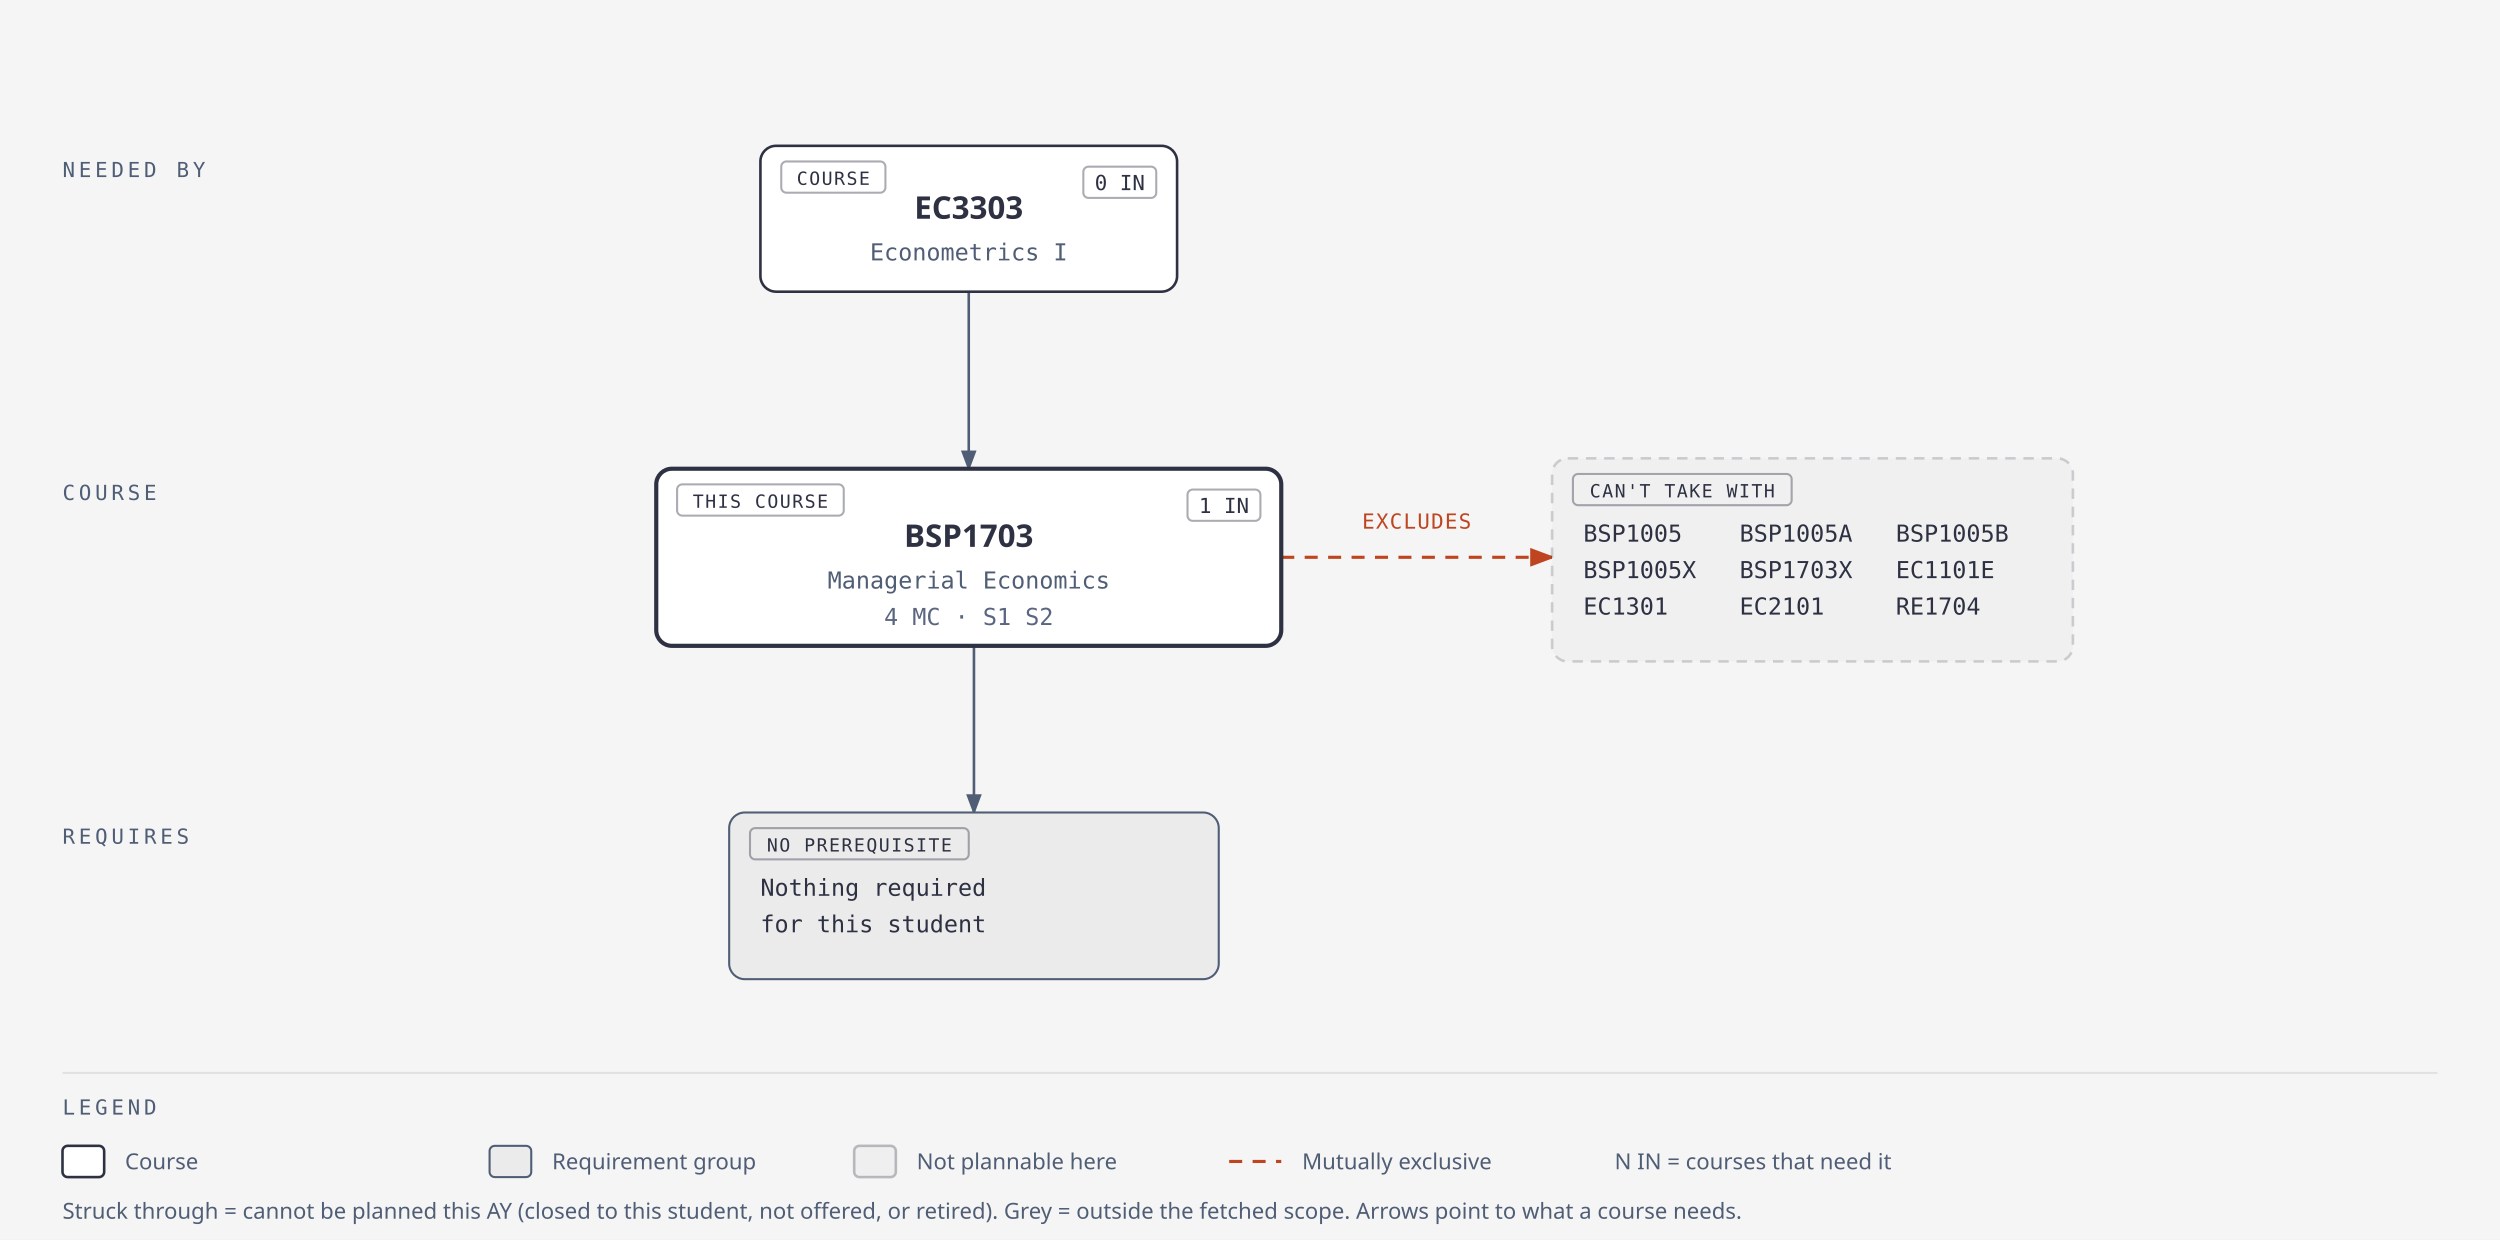
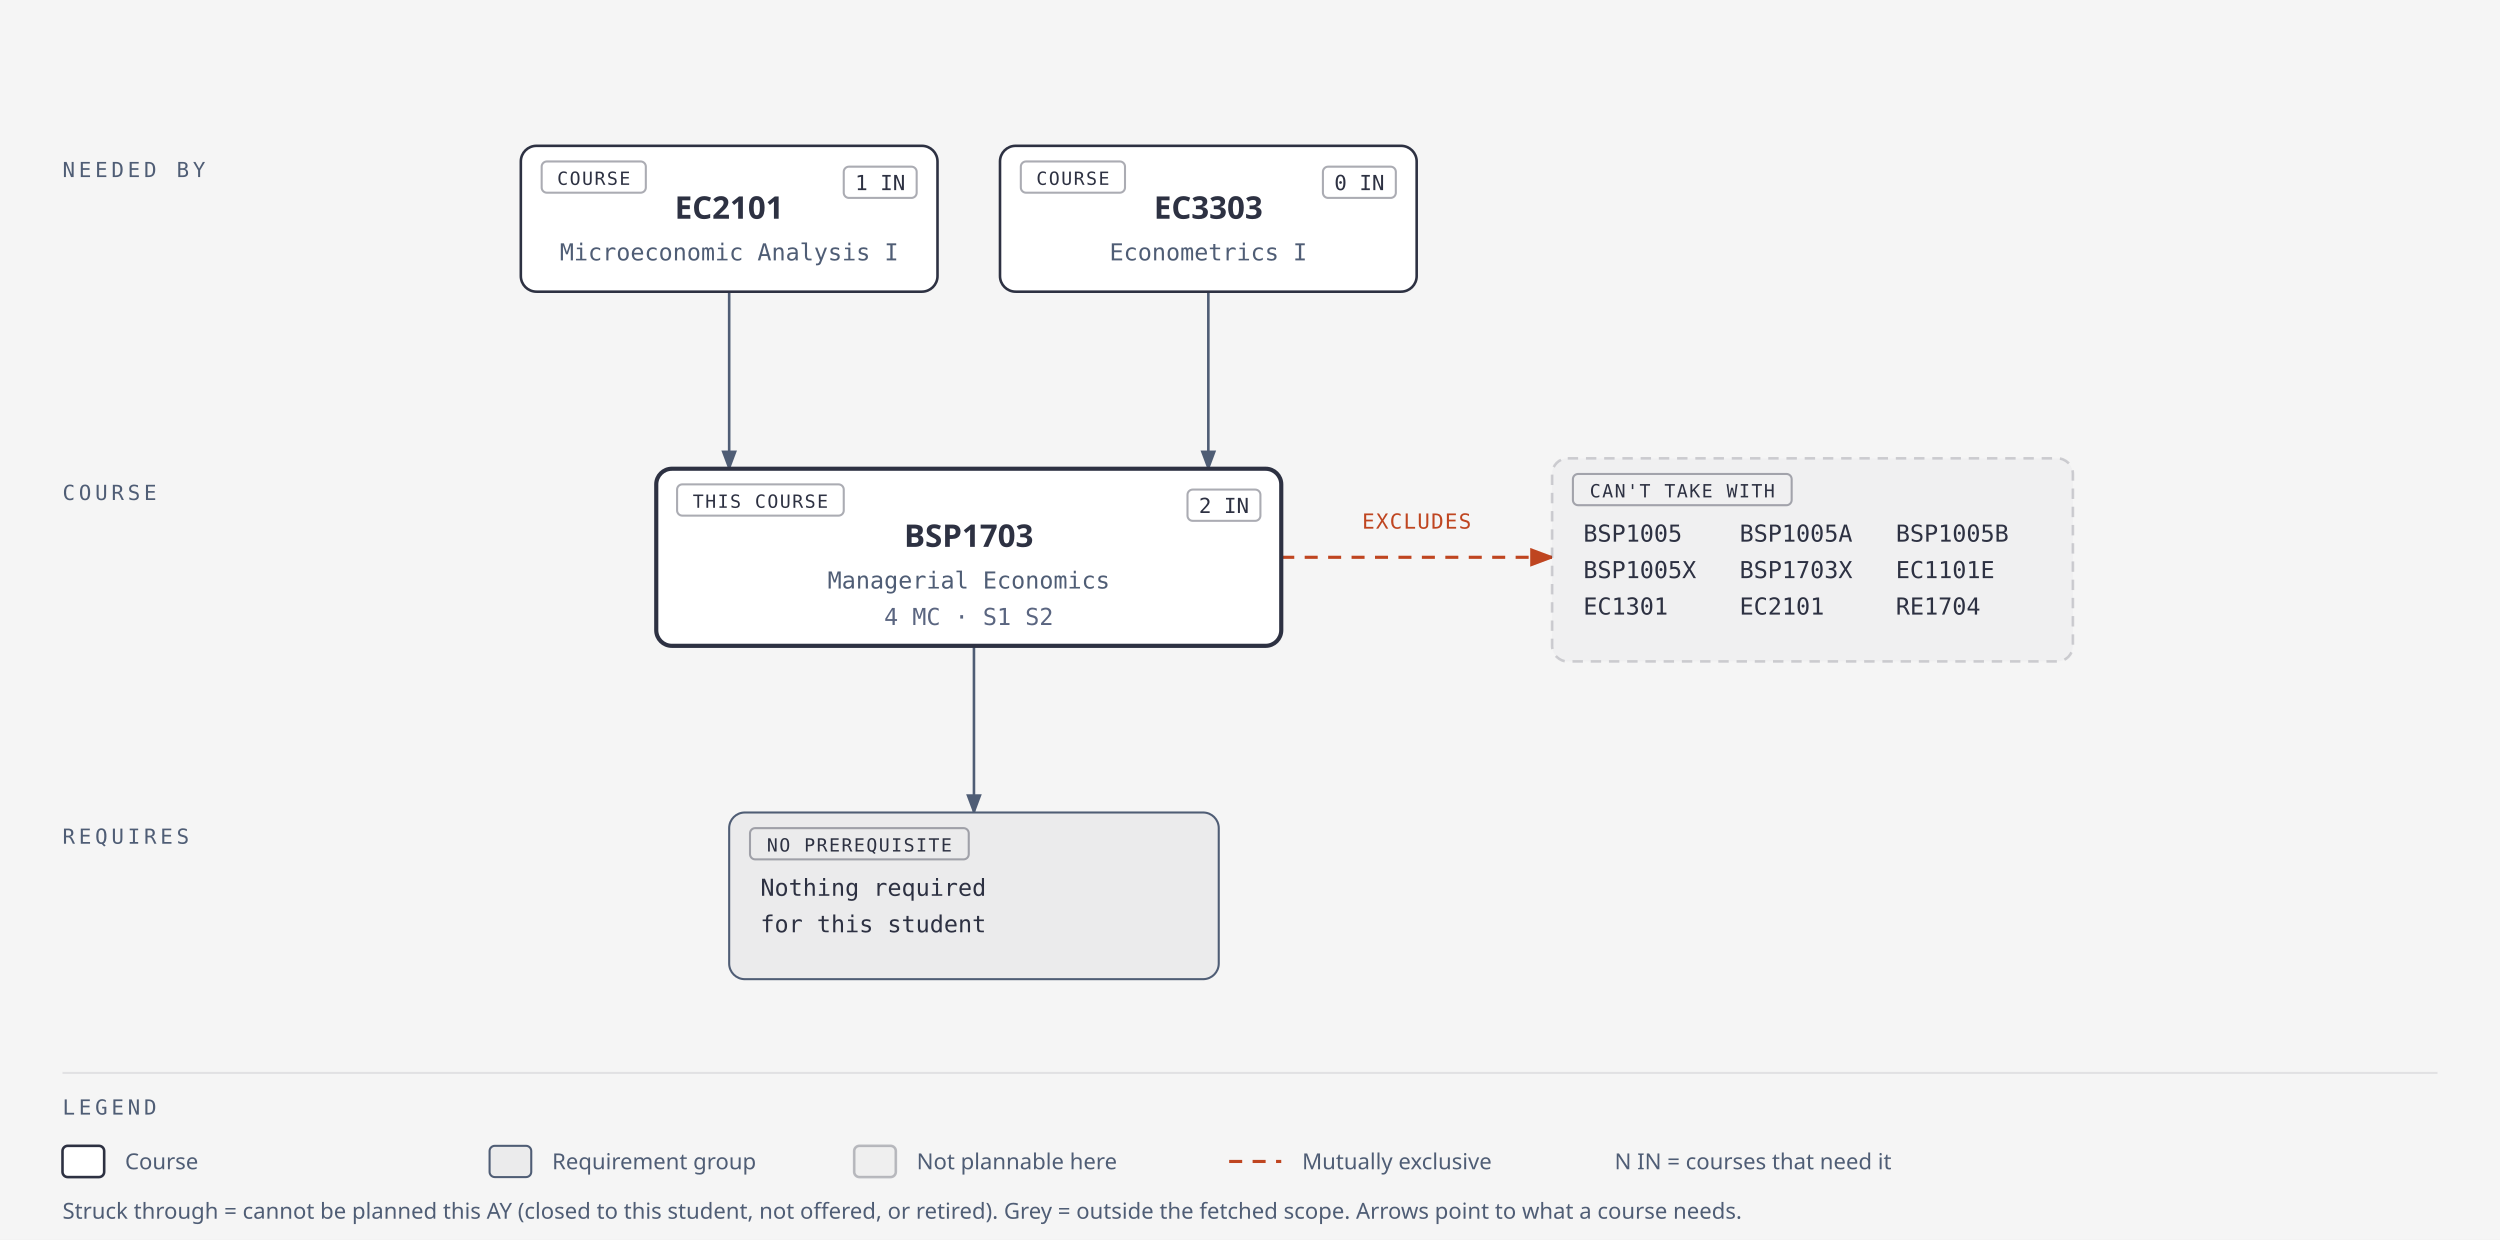
<svg xmlns="http://www.w3.org/2000/svg" width="960" height="476" viewBox="0 0 960 476" role="img" aria-labelledby="bsp1703-title bsp1703-desc">
  <defs>
    <marker id="arrow" markerWidth="8" markerHeight="6" refX="7" refY="3" orient="auto">
      <polygon points="0 0, 8 3, 0 6" fill="#4f5d75" />
    </marker>
    <marker id="arrow-accent" markerWidth="8" markerHeight="6" refX="7" refY="3" orient="auto">
      <polygon points="0 0, 8 3, 0 6" fill="#bf4520" />
    </marker>
  </defs>
  <rect width="100%" height="100%" fill="#f5f5f5" />
  <text x="24" y="68" fill="#4f5d75" font-size="8" font-family="'Geist Mono', ui-monospace, monospace" letter-spacing="0.18em">NEEDED BY</text>
  <text x="24" y="192" fill="#4f5d75" font-size="8" font-family="'Geist Mono', ui-monospace, monospace" letter-spacing="0.18em">COURSE</text>
  <text x="24" y="324" fill="#4f5d75" font-size="8" font-family="'Geist Mono', ui-monospace, monospace" letter-spacing="0.18em">REQUIRES</text>
-   <path d="M 372,112 V 180" fill="none" stroke="#4f5d75" stroke-width="1" marker-end="url(#arrow)" />
+   <path d="M 280,112 V 180" fill="none" stroke="#4f5d75" stroke-width="1" marker-end="url(#arrow)" />
+   <path d="M 464,112 V 180" fill="none" stroke="#4f5d75" stroke-width="1" marker-end="url(#arrow)" />
  <path d="M 374,248 V 312" fill="none" stroke="#4f5d75" stroke-width="1" marker-end="url(#arrow)" />
  <line x1="492" y1="214" x2="596" y2="214" stroke="#bf4520" stroke-width="1.2" stroke-dasharray="5,4" marker-end="url(#arrow-accent)" />
  <rect x="518" y="194" width="52" height="12" rx="2" fill="#f5f5f5" />
  <text x="544" y="203" fill="#bf4520" font-size="8" font-family="'Geist Mono', ui-monospace, monospace" text-anchor="middle" letter-spacing="0.06em">EXCLUDES</text>
-   <rect x="292" y="56" width="160" height="56" rx="6" fill="#f5f5f5" />
-   <rect x="292" y="56" width="160" height="56" rx="6" fill="#ffffff" stroke="#2d3142" stroke-width="1" />
-   <rect x="300" y="62" width="40" height="12" rx="2" fill="transparent" stroke="rgba(45,49,66,0.40)" stroke-width="0.8" />
-   <text x="320" y="71" fill="#2d3142" font-size="7" font-family="'Geist Mono', ui-monospace, monospace" text-anchor="middle" letter-spacing="0.08em">COURSE</text>
-   <rect x="416" y="64" width="28" height="12" rx="2" fill="transparent" stroke="rgba(45,49,66,0.40)" stroke-width="0.8" />
-   <text x="430" y="73" fill="#2d3142" font-size="8" font-family="'Geist Mono', ui-monospace, monospace" text-anchor="middle">0 IN</text>
-   <text x="372" y="84" fill="#2d3142" font-size="12" font-weight="600" font-family="'Geist', system-ui, sans-serif" text-anchor="middle">EC3303</text>
-   <text x="372" y="100" fill="#4f5d75" font-size="9" font-family="'Geist Mono', ui-monospace, monospace" text-anchor="middle">Econometrics I</text>
+   <rect x="200" y="56" width="160" height="56" rx="6" fill="#f5f5f5" />
+   <rect x="200" y="56" width="160" height="56" rx="6" fill="#ffffff" stroke="#2d3142" stroke-width="1" />
+   <rect x="208" y="62" width="40" height="12" rx="2" fill="transparent" stroke="rgba(45,49,66,0.40)" stroke-width="0.8" />
+   <text x="228" y="71" fill="#2d3142" font-size="7" font-family="'Geist Mono', ui-monospace, monospace" text-anchor="middle" letter-spacing="0.08em">COURSE</text>
+   <rect x="324" y="64" width="28" height="12" rx="2" fill="transparent" stroke="rgba(45,49,66,0.40)" stroke-width="0.8" />
+   <text x="338" y="73" fill="#2d3142" font-size="8" font-family="'Geist Mono', ui-monospace, monospace" text-anchor="middle">1 IN</text>
+   <text x="280" y="84" fill="#2d3142" font-size="12" font-weight="600" font-family="'Geist', system-ui, sans-serif" text-anchor="middle">EC2101</text>
+   <text x="280" y="100" fill="#4f5d75" font-size="9" font-family="'Geist Mono', ui-monospace, monospace" text-anchor="middle">Microeconomic Analysis I</text>
+   <rect x="384" y="56" width="160" height="56" rx="6" fill="#f5f5f5" />
+   <rect x="384" y="56" width="160" height="56" rx="6" fill="#ffffff" stroke="#2d3142" stroke-width="1" />
+   <rect x="392" y="62" width="40" height="12" rx="2" fill="transparent" stroke="rgba(45,49,66,0.40)" stroke-width="0.8" />
+   <text x="412" y="71" fill="#2d3142" font-size="7" font-family="'Geist Mono', ui-monospace, monospace" text-anchor="middle" letter-spacing="0.08em">COURSE</text>
+   <rect x="508" y="64" width="28" height="12" rx="2" fill="transparent" stroke="rgba(45,49,66,0.40)" stroke-width="0.8" />
+   <text x="522" y="73" fill="#2d3142" font-size="8" font-family="'Geist Mono', ui-monospace, monospace" text-anchor="middle">0 IN</text>
+   <text x="464" y="84" fill="#2d3142" font-size="12" font-weight="600" font-family="'Geist', system-ui, sans-serif" text-anchor="middle">EC3303</text>
+   <text x="464" y="100" fill="#4f5d75" font-size="9" font-family="'Geist Mono', ui-monospace, monospace" text-anchor="middle">Econometrics I</text>
  <rect x="252" y="180" width="240" height="68" rx="6" fill="#f5f5f5" />
  <rect x="252" y="180" width="240" height="68" rx="6" fill="#ffffff" stroke="#2d3142" stroke-width="1.6" />
  <rect x="260" y="186" width="64" height="12" rx="2" fill="transparent" stroke="rgba(45,49,66,0.40)" stroke-width="0.8" />
  <text x="292" y="195" fill="#2d3142" font-size="7" font-family="'Geist Mono', ui-monospace, monospace" text-anchor="middle" letter-spacing="0.08em">THIS COURSE</text>
  <rect x="456" y="188" width="28" height="12" rx="2" fill="transparent" stroke="rgba(45,49,66,0.40)" stroke-width="0.8" />
-   <text x="470" y="197" fill="#2d3142" font-size="8" font-family="'Geist Mono', ui-monospace, monospace" text-anchor="middle">1 IN</text>
+   <text x="470" y="197" fill="#2d3142" font-size="8" font-family="'Geist Mono', ui-monospace, monospace" text-anchor="middle">2 IN</text>
  <text x="372" y="210" fill="#2d3142" font-size="12" font-weight="600" font-family="'Geist', system-ui, sans-serif" text-anchor="middle">BSP1703</text>
  <text x="372" y="226" fill="#4f5d75" font-size="9" font-family="'Geist Mono', ui-monospace, monospace" text-anchor="middle">Managerial Economics</text>
  <text x="372" y="240" fill="#5a6580" font-size="9" font-family="'Geist Mono', ui-monospace, monospace" text-anchor="middle">4 MC · S1 S2</text>
  <rect x="596" y="176" width="200" height="78" rx="6" fill="#f5f5f5" />
  <rect x="596" y="176" width="200" height="78" rx="6" fill="rgba(45,49,66,0.02)" stroke="rgba(45,49,66,0.20)" stroke-width="1" stroke-dasharray="4,3" />
  <rect x="604" y="182" width="84" height="12" rx="2" fill="transparent" stroke="rgba(45,49,66,0.40)" stroke-width="0.8" />
  <text x="646" y="191" fill="#2d3142" font-size="7" font-family="'Geist Mono', ui-monospace, monospace" text-anchor="middle" letter-spacing="0.08em">CAN'T TAKE WITH</text>
  <text x="608" y="208" fill="#2d3142" font-size="9" font-family="'Geist Mono', ui-monospace, monospace">BSP1005</text>
  <text x="668" y="208" fill="#2d3142" font-size="9" font-family="'Geist Mono', ui-monospace, monospace">BSP1005A</text>
  <text x="728" y="208" fill="#2d3142" font-size="9" font-family="'Geist Mono', ui-monospace, monospace">BSP1005B</text>
  <text x="608" y="222" fill="#2d3142" font-size="9" font-family="'Geist Mono', ui-monospace, monospace">BSP1005X</text>
  <text x="668" y="222" fill="#2d3142" font-size="9" font-family="'Geist Mono', ui-monospace, monospace">BSP1703X</text>
  <text x="728" y="222" fill="#2d3142" font-size="9" font-family="'Geist Mono', ui-monospace, monospace">EC1101E</text>
  <text x="608" y="236" fill="#2d3142" font-size="9" font-family="'Geist Mono', ui-monospace, monospace">EC1301</text>
  <text x="668" y="236" fill="#2d3142" font-size="9" font-family="'Geist Mono', ui-monospace, monospace">EC2101</text>
  <text x="728" y="236" fill="#2d3142" font-size="9" font-family="'Geist Mono', ui-monospace, monospace">RE1704</text>
  <rect x="280" y="312" width="188" height="64" rx="6" fill="#f5f5f5" />
  <rect x="280" y="312" width="188" height="64" rx="6" fill="rgba(45,49,66,0.05)" stroke="#4f5d75" stroke-width="0.8" />
  <rect x="288" y="318" width="84" height="12" rx="2" fill="transparent" stroke="rgba(45,49,66,0.40)" stroke-width="0.8" />
  <text x="330" y="327" fill="#2d3142" font-size="7" font-family="'Geist Mono', ui-monospace, monospace" text-anchor="middle" letter-spacing="0.08em">NO PREREQUISITE</text>
  <text x="292" y="344" fill="#2d3142" font-size="9" font-family="'Geist Mono', ui-monospace, monospace">Nothing required</text>
  <text x="292" y="358" fill="#2d3142" font-size="9" font-family="'Geist Mono', ui-monospace, monospace">for this student</text>
  <line x1="24" y1="412" x2="936" y2="412" stroke="rgba(45,49,66,0.10)" stroke-width="0.8" />
  <text x="24" y="428" fill="#4f5d75" font-size="8" font-family="'Geist Mono', ui-monospace, monospace" letter-spacing="0.18em">LEGEND</text>
  <rect x="24" y="440" width="16" height="12" rx="2" fill="#ffffff" stroke="#2d3142" stroke-width="1" />
  <text x="48" y="449" fill="#4f5d75" font-size="8.5" font-family="'Geist', system-ui, sans-serif">Course</text>
  <rect x="188" y="440" width="16" height="12" rx="2" fill="rgba(45,49,66,0.05)" stroke="#4f5d75" stroke-width="0.8" />
  <text x="212" y="449" fill="#4f5d75" font-size="8.5" font-family="'Geist', system-ui, sans-serif">Requirement group</text>
  <rect x="328" y="440" width="16" height="12" rx="2" fill="rgba(45,49,66,0.03)" stroke="rgba(45,49,66,0.30)" stroke-width="1" />
  <text x="352" y="449" fill="#4f5d75" font-size="8.5" font-family="'Geist', system-ui, sans-serif">Not plannable here</text>
  <line x1="472" y1="446" x2="492" y2="446" stroke="#bf4520" stroke-width="1.2" stroke-dasharray="5,4" />
  <text x="500" y="449" fill="#4f5d75" font-size="8.5" font-family="'Geist', system-ui, sans-serif">Mutually exclusive</text>
  <text x="620" y="449" fill="#4f5d75" font-size="8.5" font-family="'Geist', system-ui, sans-serif">N IN = courses that need it</text>
  <text x="24" y="468" fill="#4f5d75" font-size="8.5" font-family="'Geist', system-ui, sans-serif">Struck through = cannot be planned this AY (closed to this student, not offered, or retired). Grey = outside the fetched scope. Arrows point to what a course needs.</text>
</svg>
